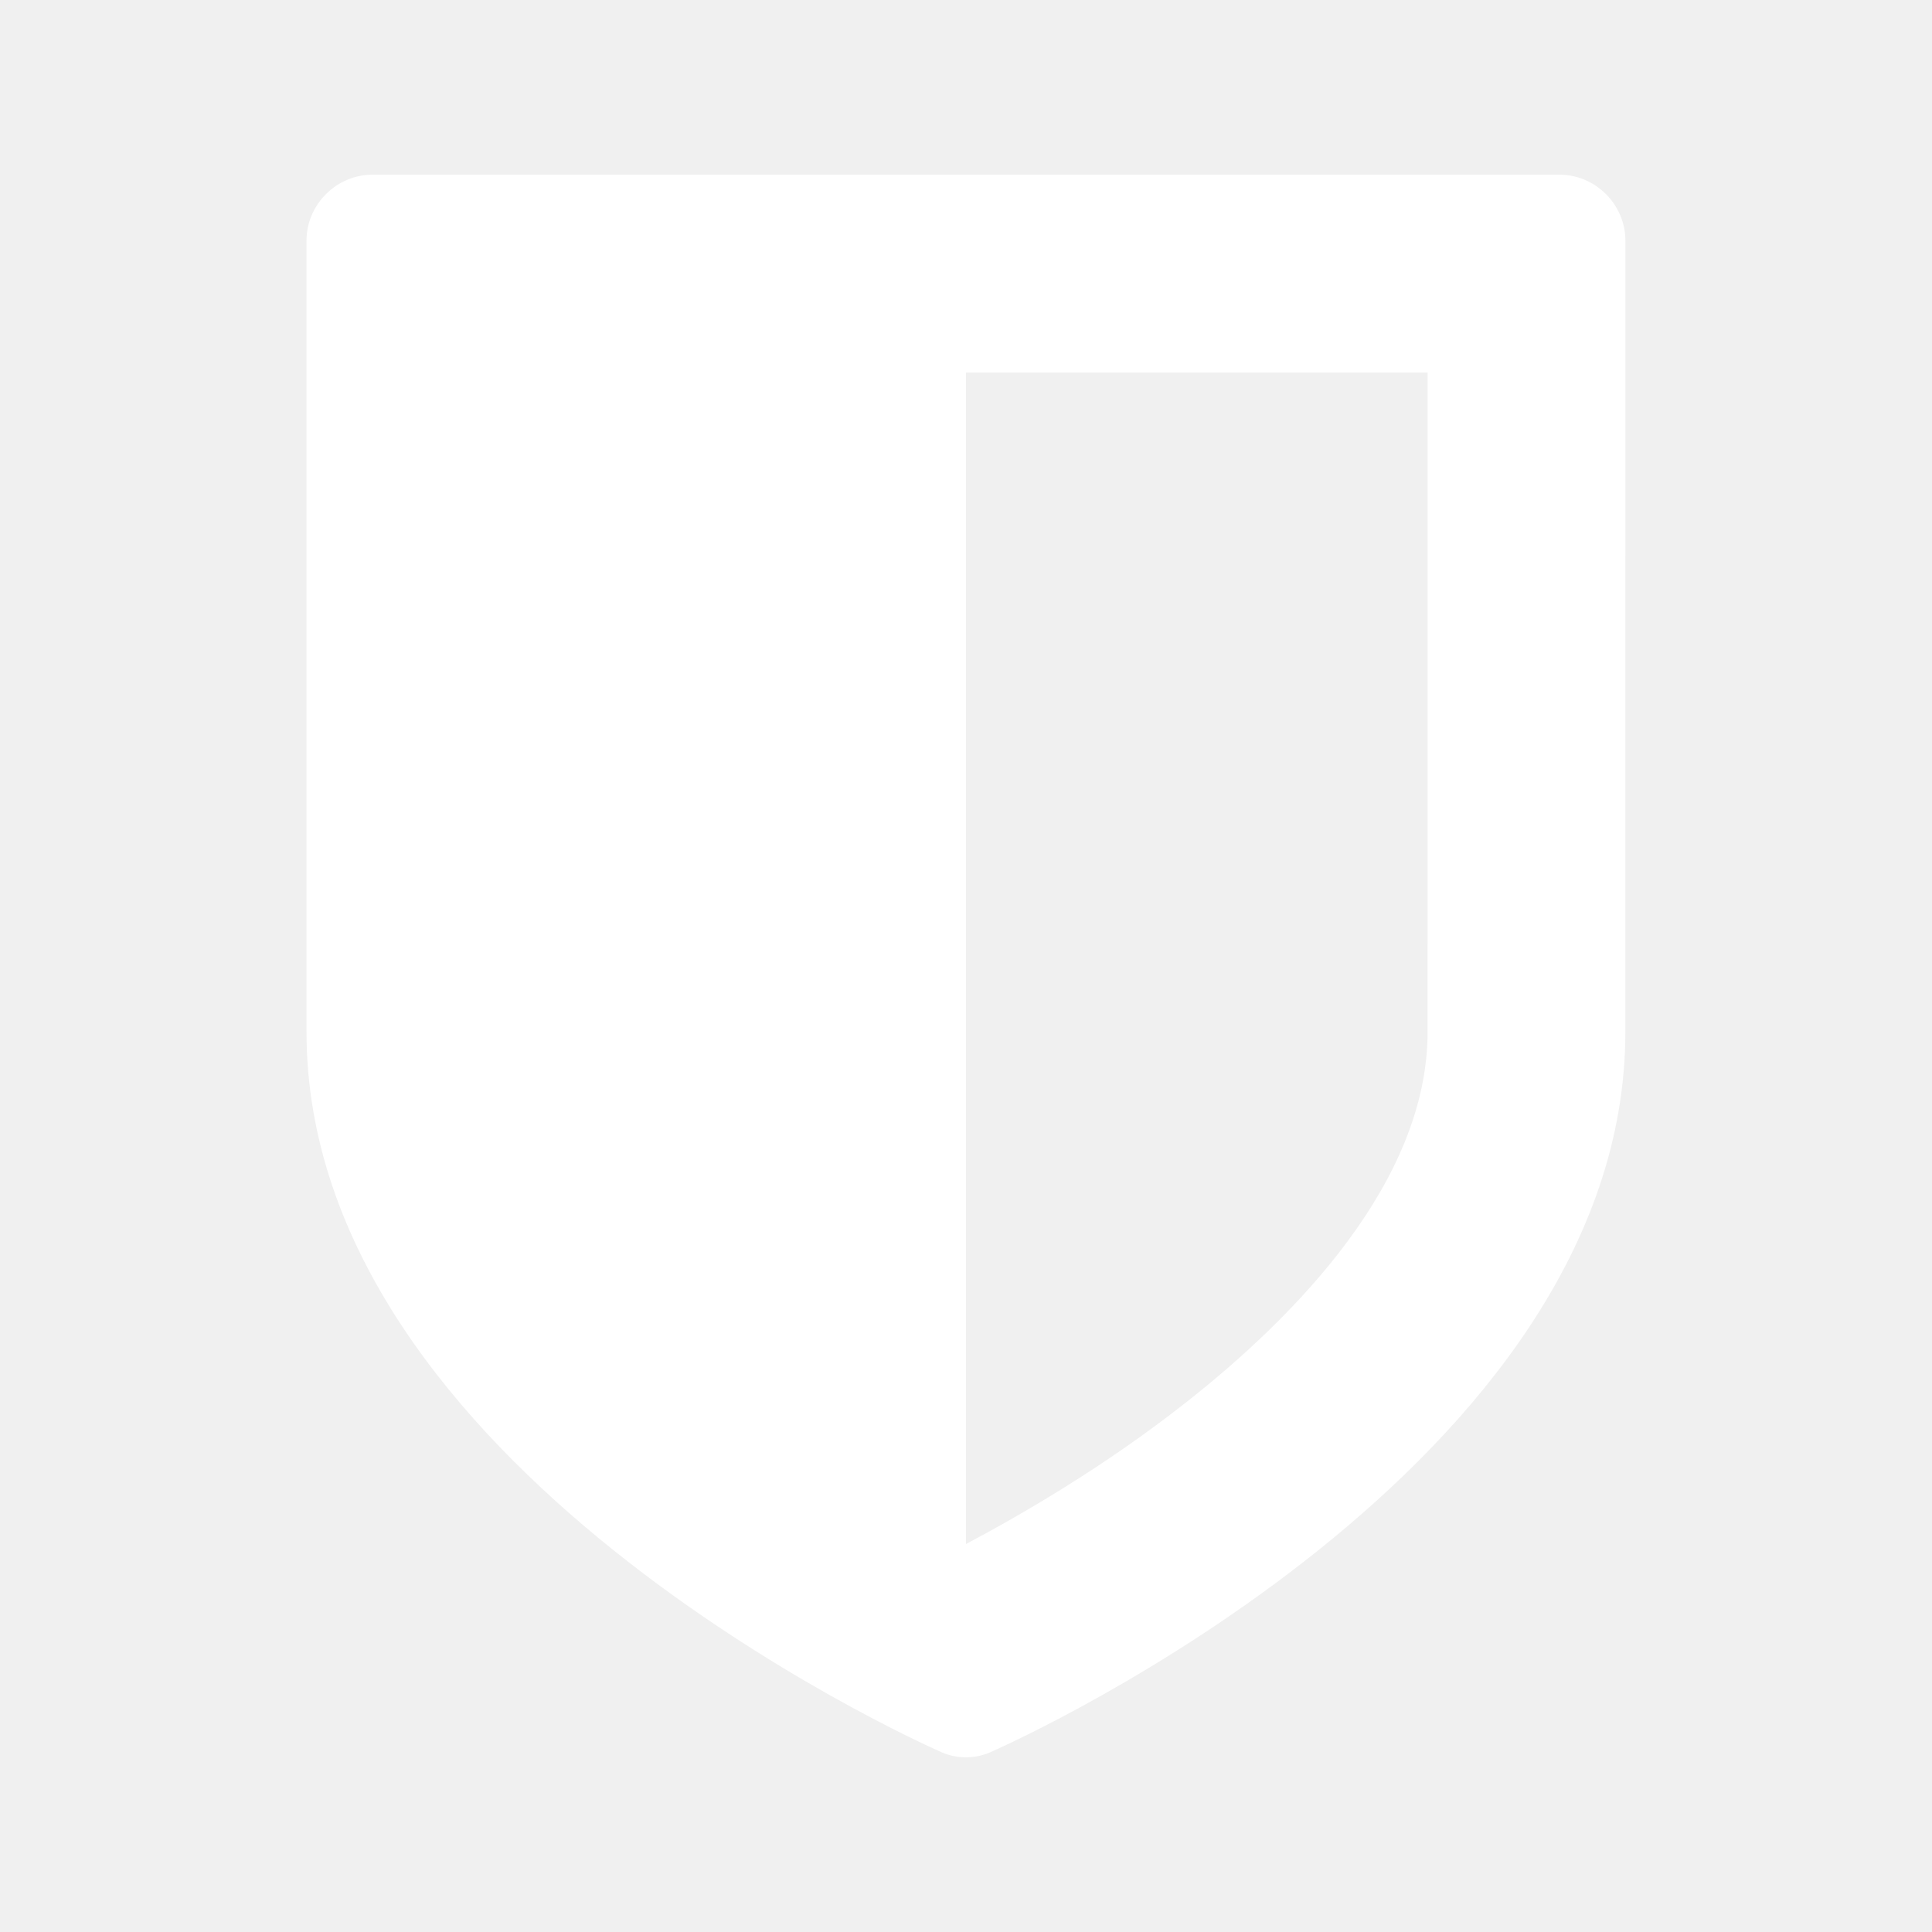
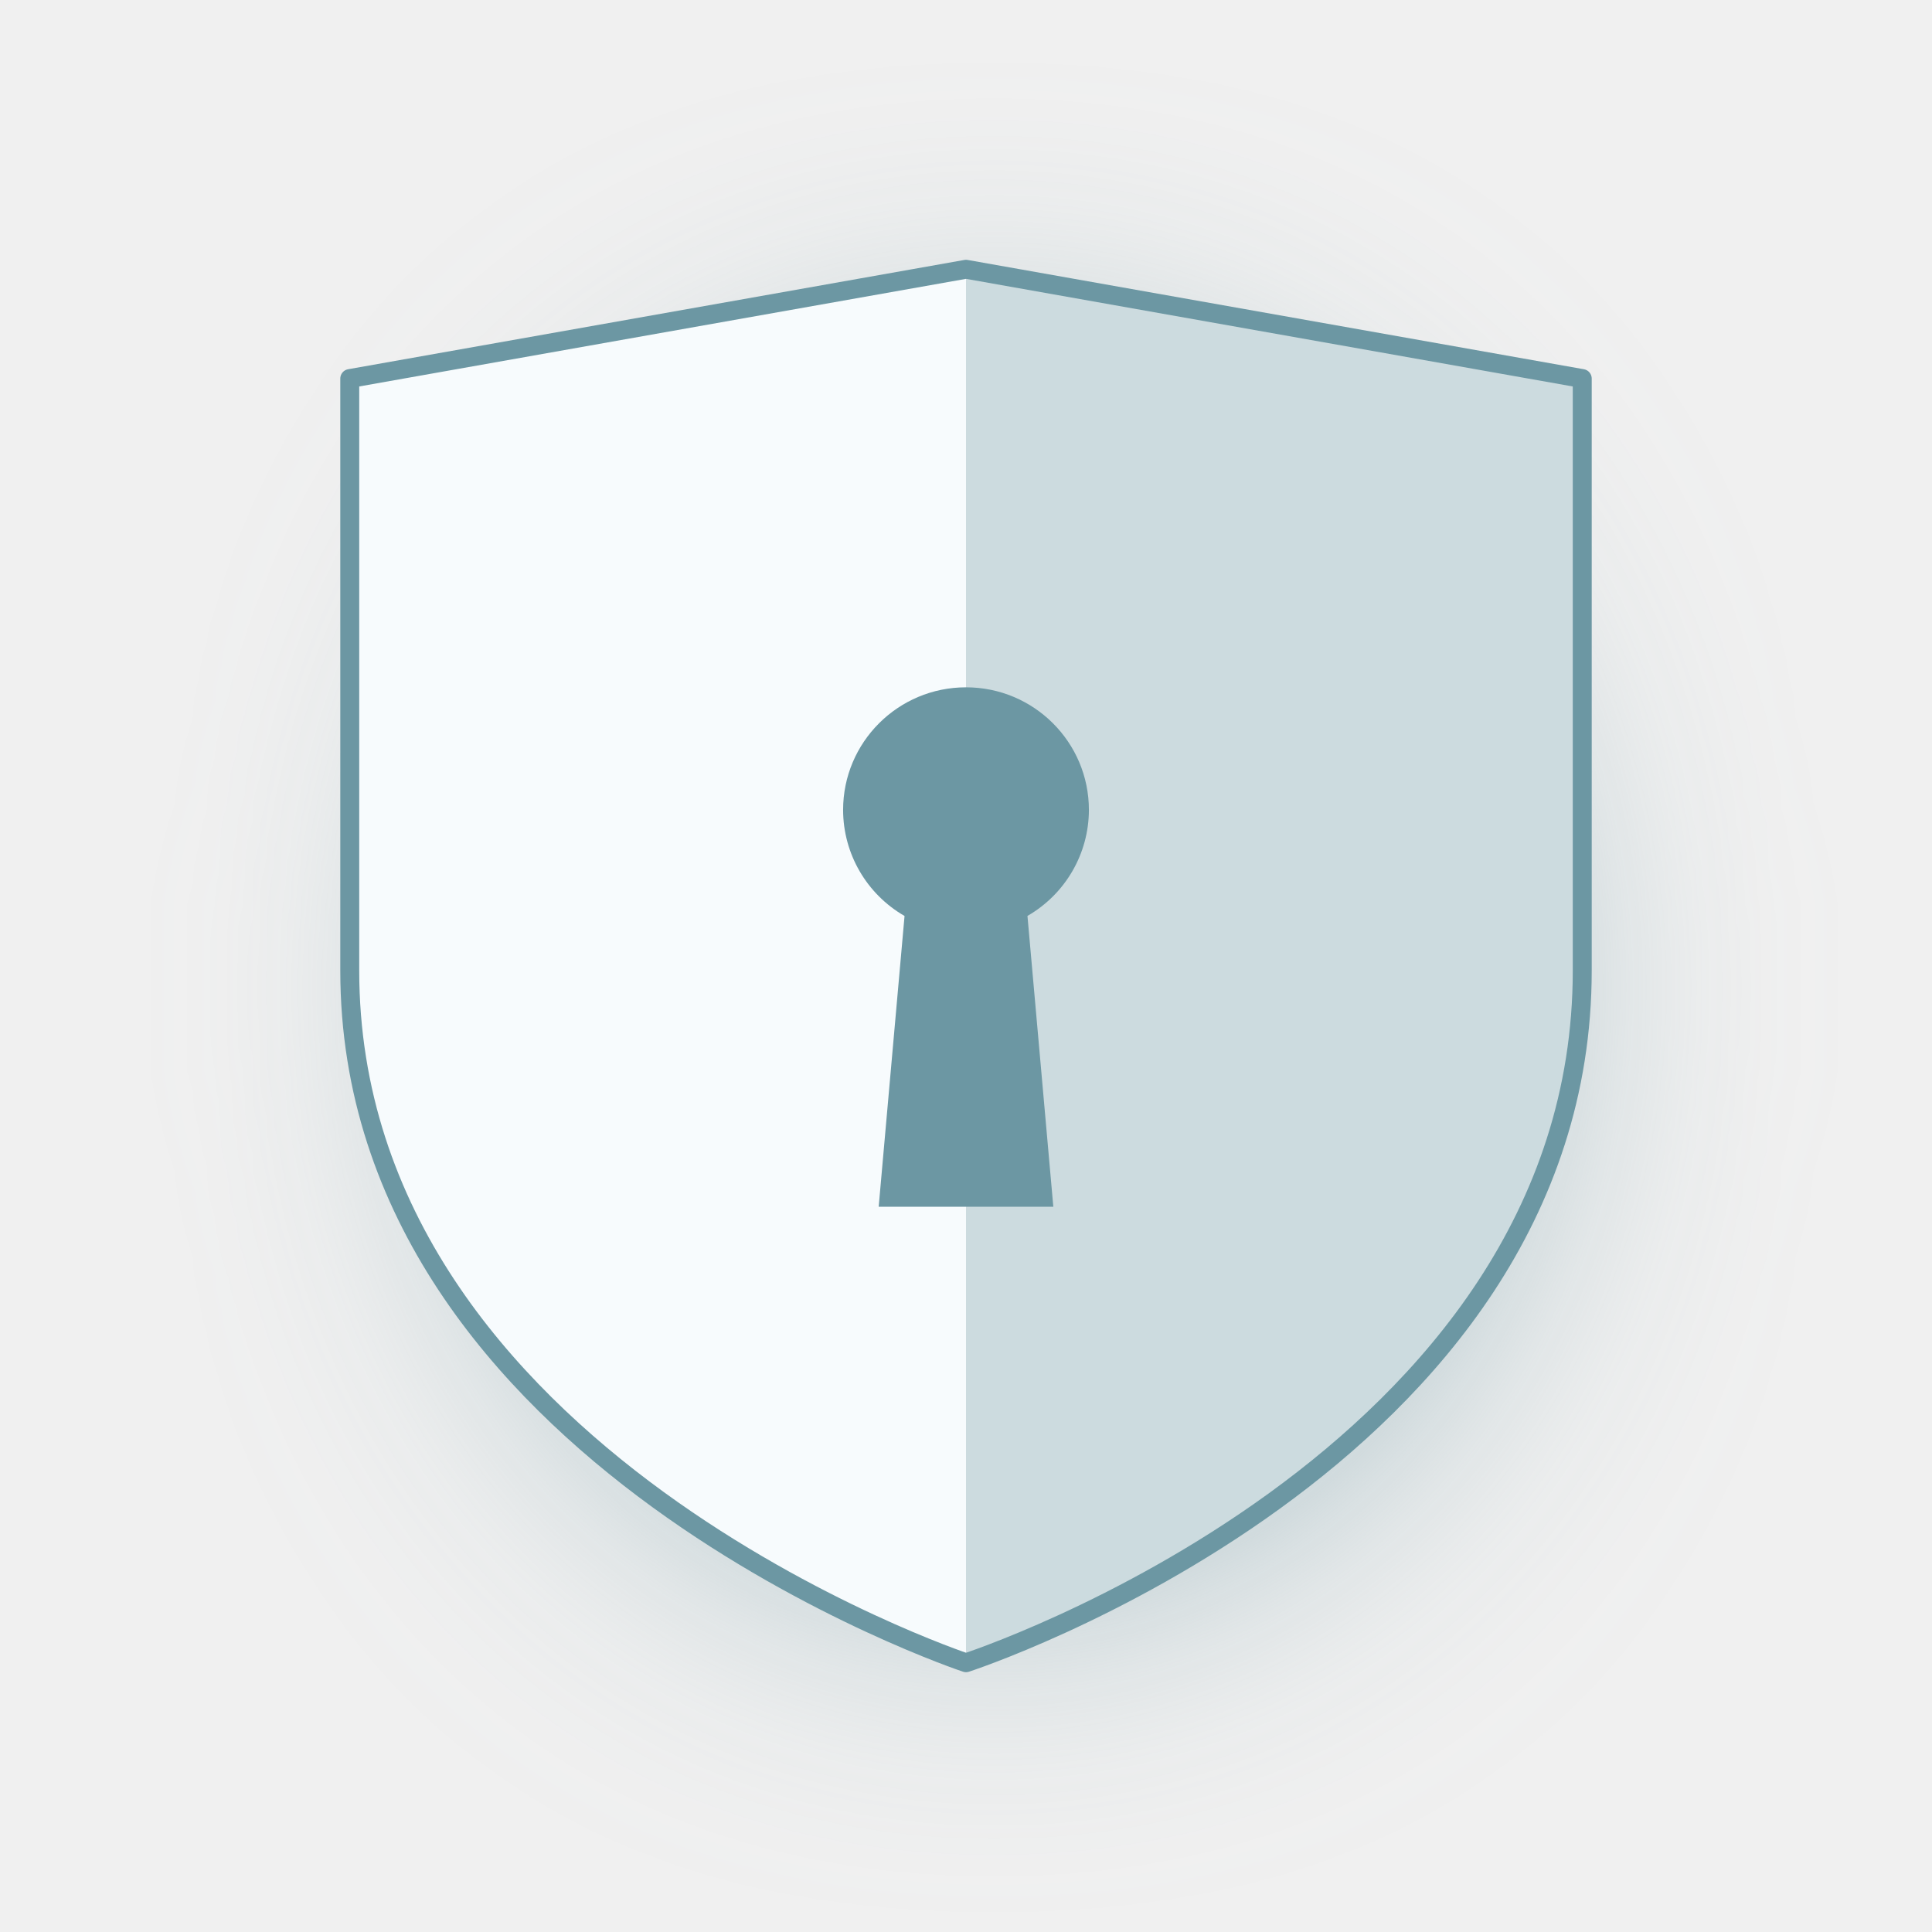
- <svg xmlns="http://www.w3.org/2000/svg" xmlns:xlink="http://www.w3.org/1999/xlink" width="128" height="128" viewBox="0 0 120 120" id="svg192014" version="1.1">
+ <svg xmlns="http://www.w3.org/2000/svg" xmlns:xlink="http://www.w3.org/1999/xlink" width="300" height="300" viewBox="0 0 281.25 281.25" id="svg192014" version="1.1">
  <defs id="defs192016">
+     <clipPath id="clipPath10040" clipPathUnits="userSpaceOnUse">
+       <path id="path10038" d="M 0,595.28 H 841.89 V 0 H 0 Z" />
+     </clipPath>
+     <clipPath id="clipPath10040-6" clipPathUnits="userSpaceOnUse">
+       <path id="path10038-0" d="M 0,595.28 H 841.89 V 0 H 0 Z" />
+     </clipPath>
    <linearGradient id="linearGradient7503">
-       <stop style="stop-color:#ffffff;stop-opacity:1;" offset="0" id="stop7499" />
-       <stop style="stop-color:#ffffff;stop-opacity:0;" offset="1" id="stop7501" />
+       <stop id="stop7499" offset="0" style="stop-color:#ffffff;stop-opacity:1;" />
+       <stop id="stop7501" offset="1" style="stop-color:#ffffff;stop-opacity:0;" />
    </linearGradient>
-     <linearGradient xlink:href="#linearGradient7503" id="linearGradient7547" gradientUnits="userSpaceOnUse" x1="-1120.736" y1="-157.779" x2="-1053.14" y2="331.119" gradientTransform="translate(0,1.40625)" />
+     <linearGradient gradientTransform="translate(0,1.40625)" y2="331.119" x2="-1053.14" y1="-157.779" x1="-1120.736" gradientUnits="userSpaceOnUse" id="linearGradient7547" xlink:href="#linearGradient7503" />
+     <filter style="color-interpolation-filters:sRGB" id="filter2093" x="-0.413" width="1.826" y="-0.413" height="1.826">
+       <feGaussianBlur stdDeviation="25.597" id="feGaussianBlur2095" />
+     </filter>
  </defs>
-   <g id="layer1" transform="translate(1487.669,-60.65307)">
-     <g aria-label="" transform="matrix(2.687866,0,0,2.687866,-2167.441,-1775.825)" style="font-style:normal;font-variant:normal;font-weight:normal;font-stretch:normal;font-size:42.667px;line-height:25px;font-family:FontAwesome;-inkscape-font-specification:FontAwesome;letter-spacing:0px;word-spacing:0px;overflow:visible;fill:#ffffff;fill-opacity:1;stroke:none;stroke-width:1px;stroke-linecap:butt;stroke-linejoin:miter;stroke-opacity:1" id="flowRoot1546-9">
-       <path d="m 285.893,707.094 c 0,3.452 -3.048,6.571 -5.595,8.571 -1.905,1.5 -3.857,2.619 -5.071,3.262 v -27.071 h 10.667 z m 4.571,-18.286 c 0,-0.833 -0.69,-1.524 -1.524,-1.524 h -27.429 c -0.833,0 -1.524,0.69 -1.524,1.524 v 18.286 c 0,10.024 14.024,16.357 14.619,16.619 0.19,0.095 0.405,0.143 0.619,0.143 0.214,0 0.429,-0.048 0.619,-0.143 0.595,-0.262 14.619,-6.595 14.619,-16.619 z" style="fill:#ffffff;stroke:none" id="path7793" />
+   <g id="layer1" transform="translate(0,-771.1121)">
+     <circle style="color:#000000;overflow:visible;opacity:1;vector-effect:none;fill:#6c97a3;fill-opacity:1;fill-rule:nonzero;stroke:none;stroke-width:7.383;stroke-linecap:butt;stroke-linejoin:miter;stroke-miterlimit:4;stroke-dasharray:none;stroke-dashoffset:0;stroke-opacity:1;paint-order:stroke markers fill;filter:url(#filter2093)" id="path2003" cx="144.722" cy="916.546" r="74.409" transform="matrix(0.9114558,0,0,1.010936,12.81429,-11.7105)" />
+     <g transform="translate(-300,7.5)" id="g10897">
+       <path style="fill:#ccdbdf;fill-opacity:1;fill-rule:evenodd;stroke:none;stroke-width:0.938px;stroke-linecap:butt;stroke-linejoin:miter;stroke-opacity:1" d="M 72.939,1004.28 58.698,971.078 141.863,900.555 Z" id="path10876" />
+       <path id="path10878" d="M 72.939,1004.28 80.3,974.466 141.863,900.555 Z" style="fill:#6c97a3;fill-opacity:1;fill-rule:evenodd;stroke:none;stroke-width:0.938px;stroke-linecap:butt;stroke-linejoin:miter;stroke-opacity:1" />
+       <path id="path10872" d="m 13.862,969.952 44.836,1.126 80.802,-68.235 2.363,-2.287 z" style="fill:#eeeeec;fill-rule:evenodd;stroke:none;stroke-width:0.938px;stroke-linecap:butt;stroke-linejoin:miter;stroke-opacity:1" />
+       <path id="path10874" d="m 141.863,900.555 -1.512,1.428 -60.051,72.482 49.809,13.395 z" style="fill:#eeeeec;fill-rule:evenodd;stroke:none;stroke-width:0.938px;stroke-linecap:butt;stroke-linejoin:miter;stroke-opacity:1" />
+     </g>
+     <g id="g10934" transform="translate(-300,-198.75)">
+       <path id="path10926" d="M 85.866,1004.28 55.052,976.215 107.226,884.314 Z" style="fill:#babdb6;fill-opacity:1;fill-rule:evenodd;stroke:none;stroke-width:0.938px;stroke-linecap:butt;stroke-linejoin:miter;stroke-opacity:1" />
+       <path style="fill:#888a85;fill-opacity:1;fill-rule:evenodd;stroke:none;stroke-width:0.938px;stroke-linecap:butt;stroke-linejoin:miter;stroke-opacity:1" d="m 85.866,1004.28 -3.743,-32.466 25.103,-87.5 z" id="path10928" />
+       <path style="fill:#eeeeec;fill-rule:evenodd;stroke:none;stroke-width:0.938px;stroke-linecap:butt;stroke-linejoin:miter;stroke-opacity:1" d="M 29.606,986.691 55.052,976.215 107.226,884.314 Z" id="path10930" />
+       <path style="fill:#eeeeec;fill-rule:evenodd;stroke:none;stroke-width:0.938px;stroke-linecap:butt;stroke-linejoin:miter;stroke-opacity:1" d="m 107.226,884.314 -25.103,87.5 40.031,6.434 z" id="path10932" />
+     </g>
+     <g transform="matrix(2.360581,0,0,2.354984,-56.88925,-1355.714)" id="g3118" style="stroke-width:0.424">
+       <path style="color:#000000;overflow:visible;opacity:1;vector-effect:none;fill:#f7fbfd;fill-opacity:1;fill-rule:nonzero;stroke:none;stroke-width:1.168;stroke-linecap:round;stroke-linejoin:round;stroke-miterlimit:4;stroke-dasharray:none;stroke-dashoffset:0;stroke-opacity:1;paint-order:normal" d="m 45.669,926.517 38.003,-6.756 38.003,6.756 v 36.595 c 0,30.416 -38.003,42.788 -38.003,42.788 0,0 -38.003,-12.653 -38.003,-42.788 z" id="path11083" />
+       <path id="path11085" transform="matrix(0.9375,0,0,0.9375,0,864.8621)" d="m 89.25,58.559 v 91.883 c 0,0 40.537,-13.197 40.537,-45.641 V 65.766 Z" style="color:#000000;overflow:visible;opacity:1;vector-effect:none;fill:#ccdbdf;fill-opacity:1;fill-rule:nonzero;stroke:none;stroke-width:1.246;stroke-linecap:round;stroke-linejoin:round;stroke-miterlimit:4;stroke-dasharray:none;stroke-dashoffset:0;stroke-opacity:1;paint-order:normal" />
+       <path id="rect11046" d="m 45.669,926.517 38.003,-6.756 38.003,6.756 v 36.595 c 0,30.416 -38.003,42.788 -38.003,42.788 0,0 -38.003,-12.653 -38.003,-42.788 z" style="color:#000000;overflow:visible;opacity:1;vector-effect:none;fill:none;fill-opacity:1;fill-rule:nonzero;stroke:#6c97a3;stroke-width:1.168;stroke-linecap:round;stroke-linejoin:round;stroke-miterlimit:4;stroke-dasharray:none;stroke-dashoffset:0;stroke-opacity:1;paint-order:normal" />
+       <path id="path12253" d="m 83.672,945.604 c -4.186,0 -7.579,3.393 -7.579,7.579 0.003,2.705 1.447,5.203 3.789,6.555 l -1.595,17.976 h 10.77 l -1.595,-17.979 c 2.341,-1.352 3.785,-3.848 3.789,-6.552 0,-4.186 -3.393,-7.579 -7.579,-7.579 z" style="color:#000000;overflow:visible;opacity:1;vector-effect:none;fill:#6c97a3;fill-opacity:1;fill-rule:nonzero;stroke:none;stroke-width:0.508;stroke-linecap:round;stroke-linejoin:round;stroke-miterlimit:4;stroke-dasharray:none;stroke-dashoffset:0;stroke-opacity:1;paint-order:normal" />
    </g>
  </g>
</svg>
